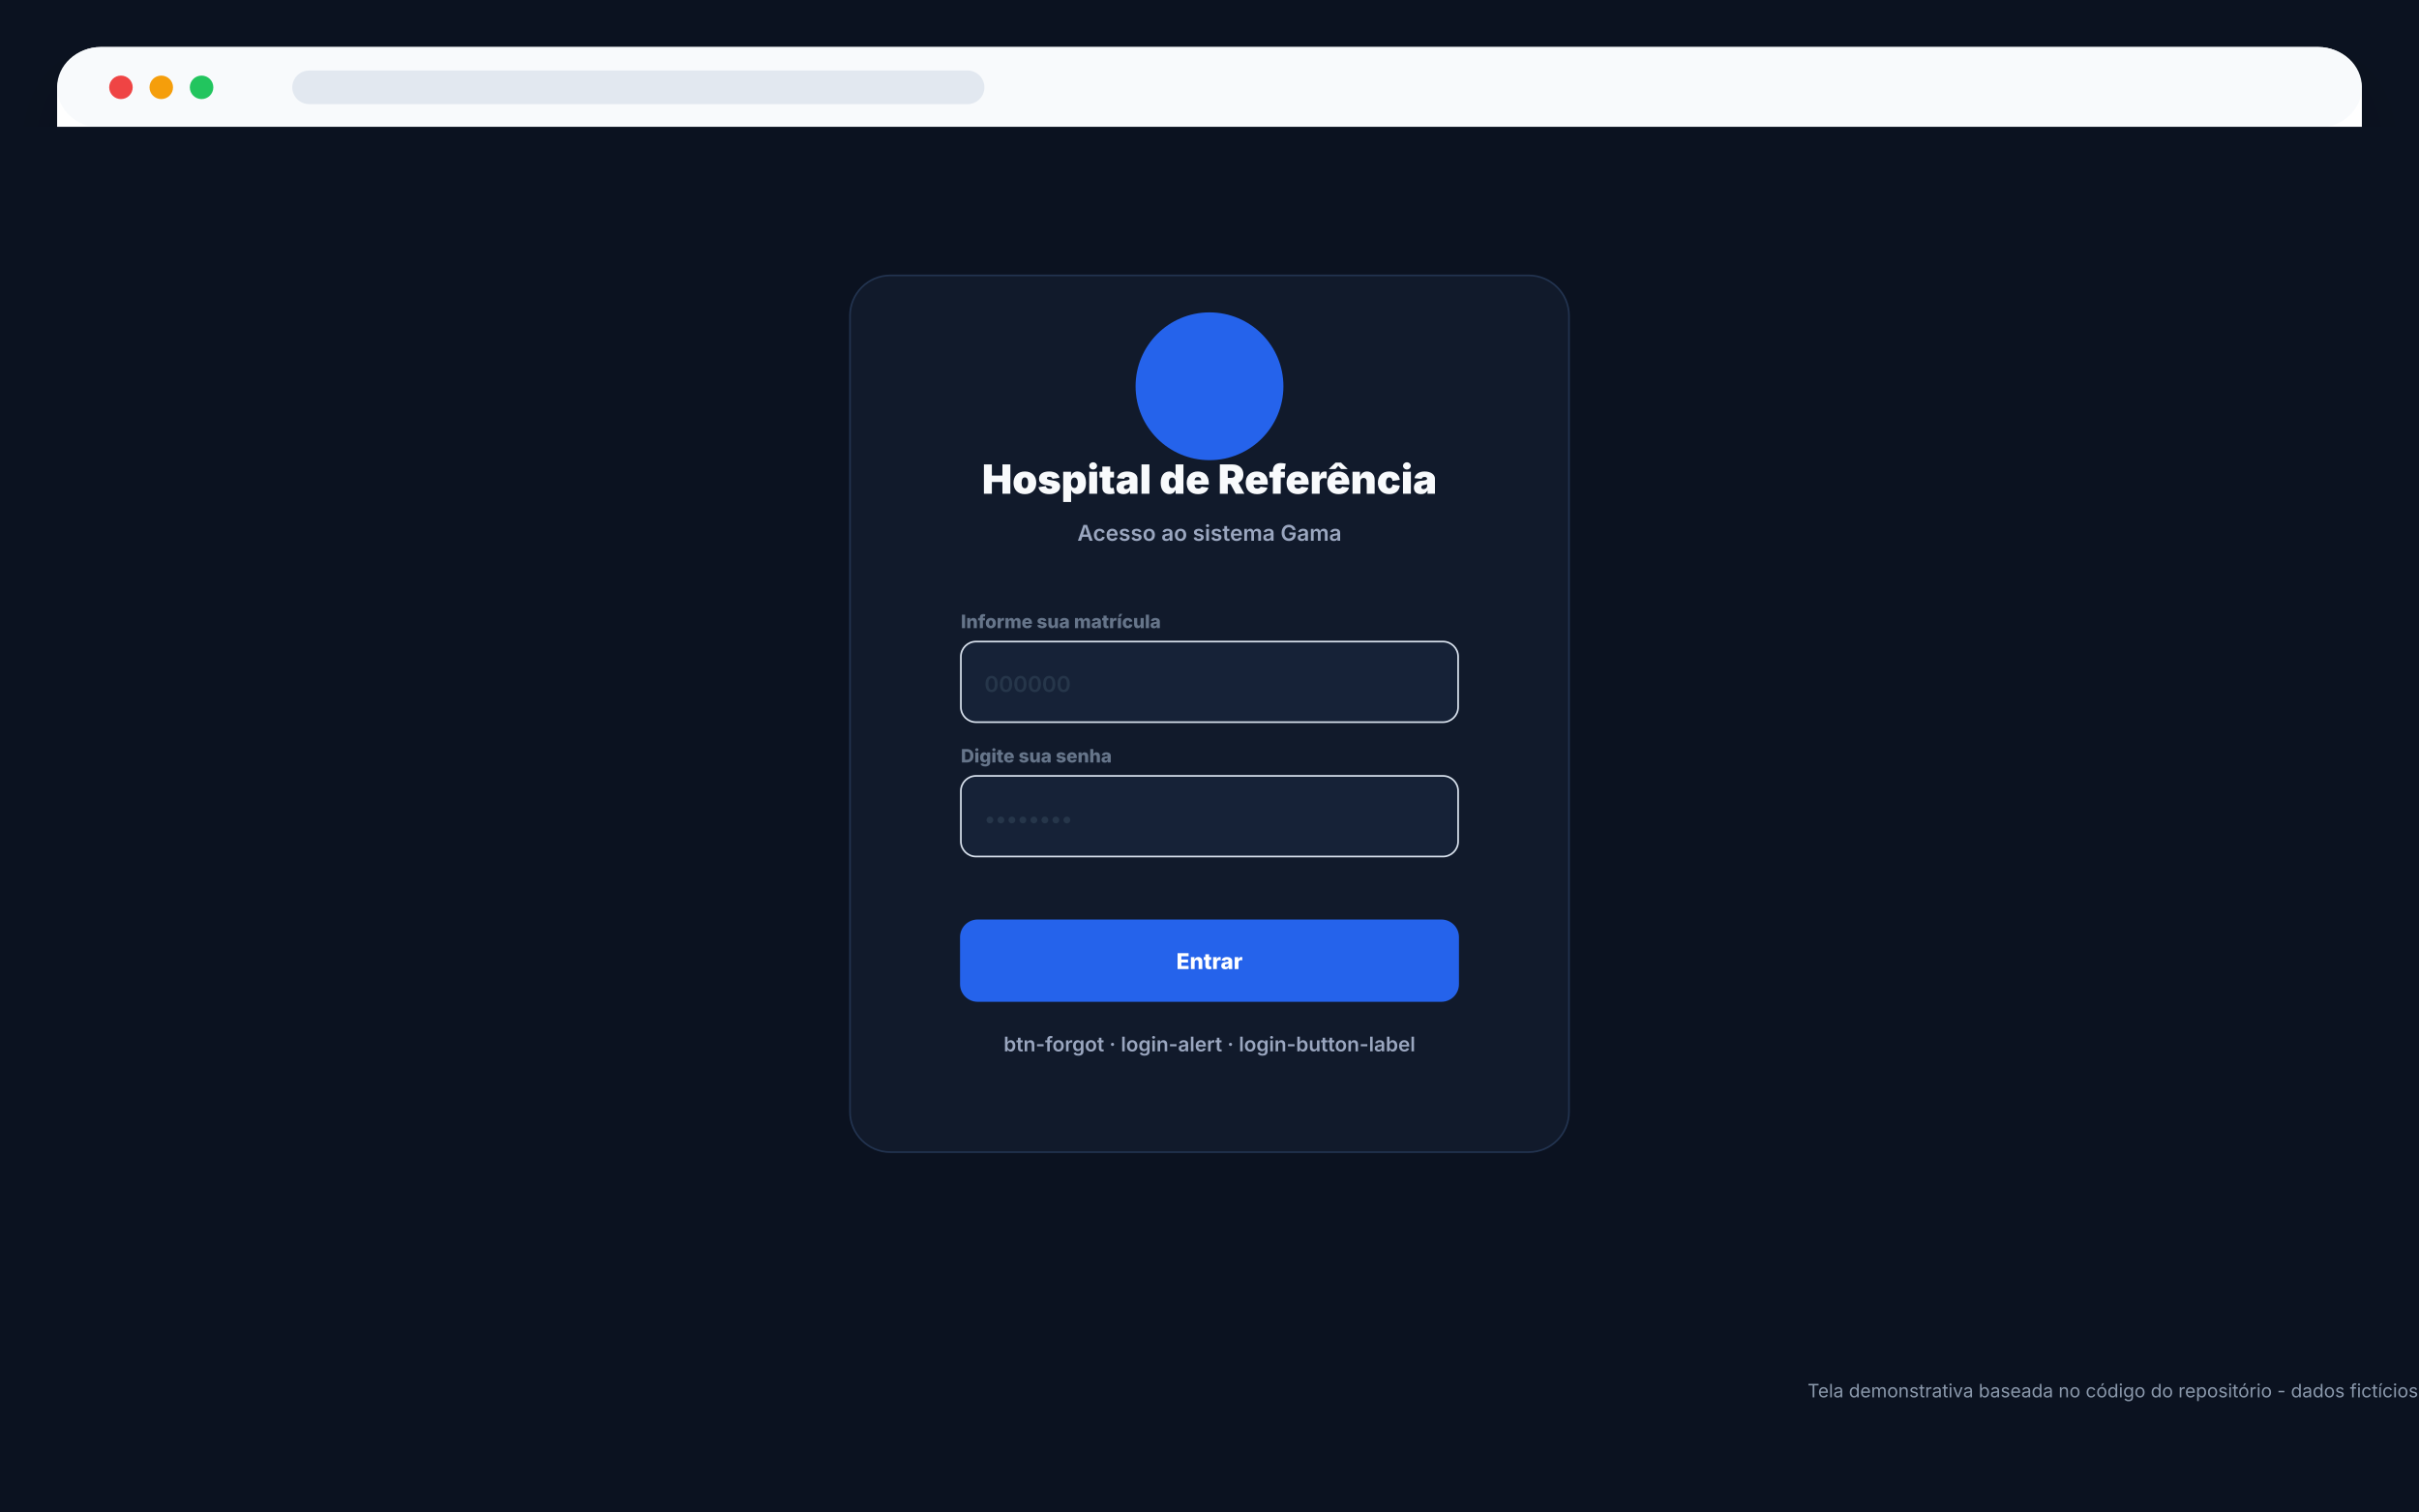
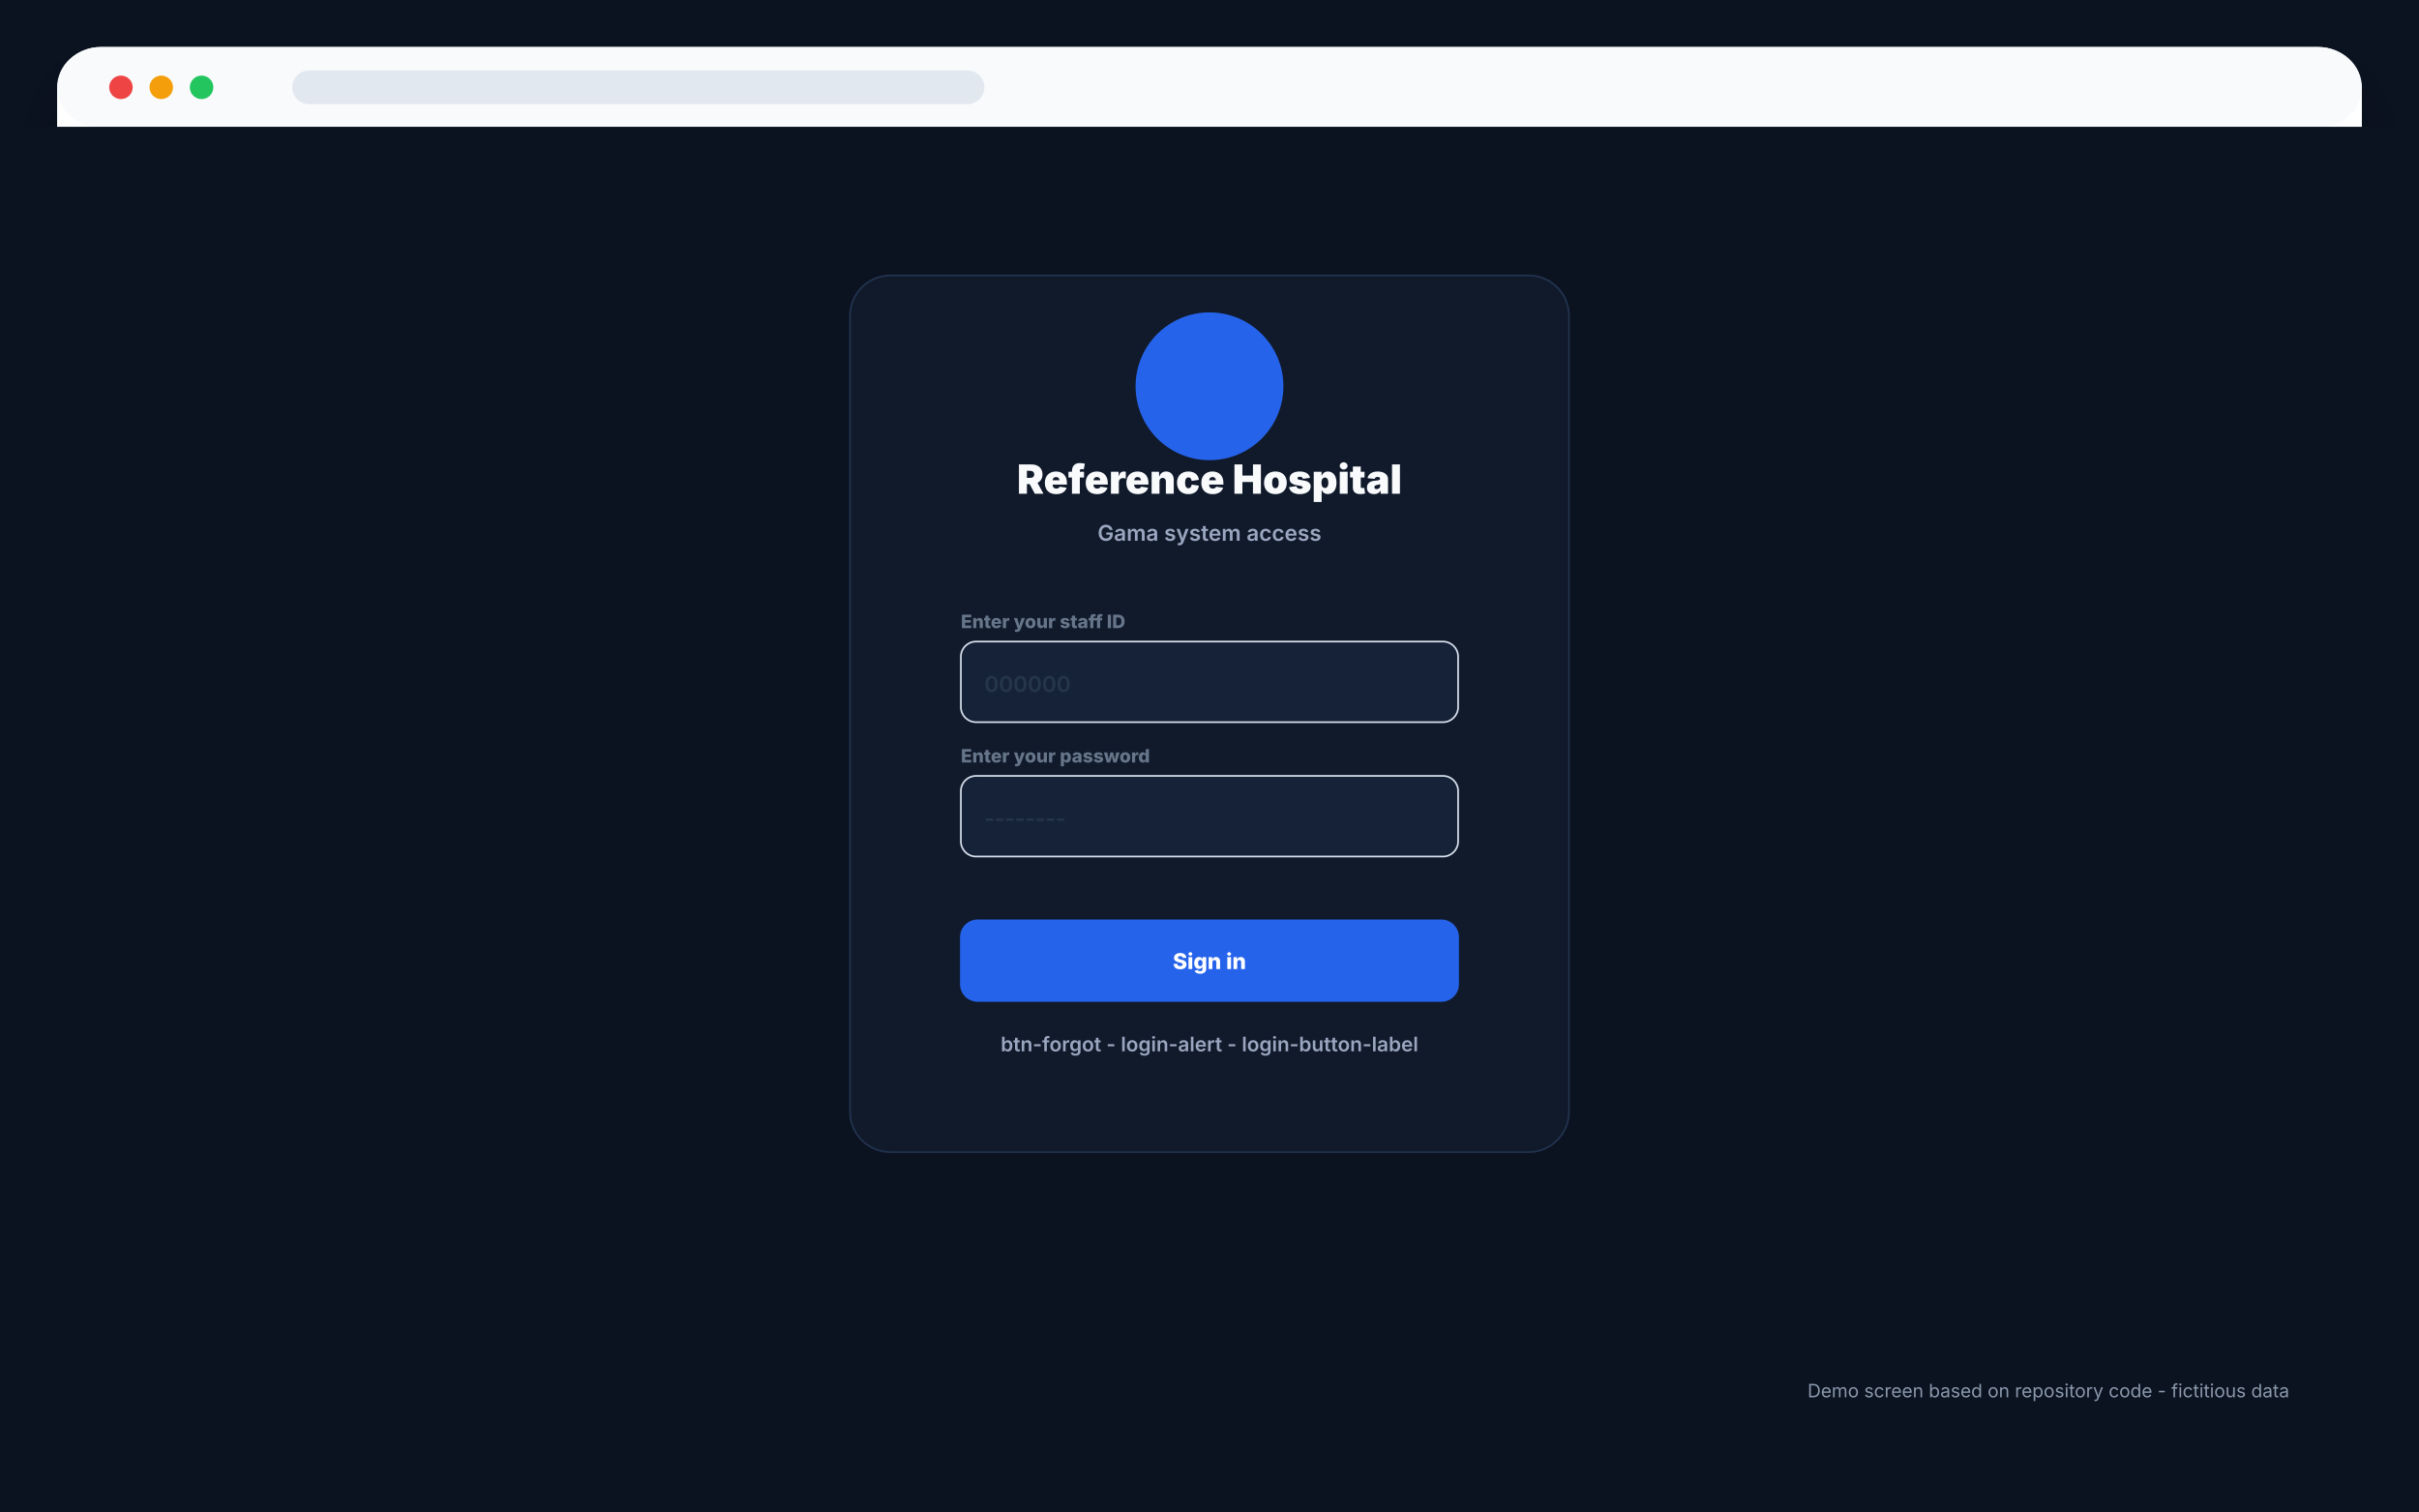
<svg xmlns="http://www.w3.org/2000/svg" width="1440" height="900" viewBox="0 0 1440 900" role="img">
  <defs>
    <filter id="shadow" x="-15%" y="-15%" width="130%" height="130%">
      <feDropShadow dx="0" dy="18" stdDeviation="18" flood-color="#0f172a" flood-opacity=".13" />
    </filter>
-     <style>.ui{font-family:Inter,Segoe UI,Arial,sans-serif;letter-spacing:0}</style>
+     <style>.ui{font-family:Inter,Monoe UI,Arial,sans-serif;letter-spacing:0}</style>
  </defs>
  <rect width="1440" height="900" fill="#0b1220" />
  <rect x="34" y="28" width="1372" height="824" rx="26" fill="#ffffff" filter="url(#shadow)" />
  <rect x="34" y="28" width="1372" height="48" rx="26" fill="#f8fafc" />
  <circle cx="72" cy="52" r="7" fill="#ef4444" />
  <circle cx="96" cy="52" r="7" fill="#f59e0b" />
  <circle cx="120" cy="52" r="7" fill="#22c55e" />
  <rect x="174" y="42" width="412" height="20" rx="10" fill="#e2e8f0" />
  <rect x="0" y="76" width="1440" height="824" rx="0" fill="#0b1220" stroke="#0b1220" />
  <rect x="506" y="164" width="428" height="522" rx="24" fill="#111a2b" stroke="#22334f" />
  <circle cx="720" cy="230" r="44" fill="#2563eb" stroke="none" stroke-width="1" />
-   <text x="720" y="294" class="ui" font-size="24" font-weight="850" fill="#f8fafc" text-anchor="middle">Hospital de Referência</text>
-   <text x="720" y="322" class="ui" font-size="13" font-weight="600" fill="#9aa6bf" text-anchor="middle">Acesso ao sistema Gama</text>
-   <text x="572" y="374" class="ui" font-size="11" font-weight="800" fill="#66758a">Informe sua matrícula</text>
+   <text x="720" y="294" class="ui" font-size="24" font-weight="850" fill="#f8fafc" text-anchor="middle">Reference Hospital</text>
+   <text x="720" y="322" class="ui" font-size="13" font-weight="600" fill="#9aa6bf" text-anchor="middle">Gama system access</text>
+   <text x="572" y="374" class="ui" font-size="11" font-weight="800" fill="#66758a">Enter your staff ID</text>
  <rect x="572" y="382" width="296" height="48" rx="9" fill="#162237" stroke="#d8e1ed" />
  <text x="586" y="412" class="ui" font-size="13" font-weight="600" fill="#26364a">000000</text>
-   <text x="572" y="454" class="ui" font-size="11" font-weight="800" fill="#66758a">Digite sua senha</text>
+   <text x="572" y="454" class="ui" font-size="11" font-weight="800" fill="#66758a">Enter your password</text>
  <rect x="572" y="462" width="296" height="48" rx="9" fill="#162237" stroke="#d8e1ed" />
-   <text x="586" y="492" class="ui" font-size="13" font-weight="600" fill="#26364a">••••••••</text>
+   <text x="586" y="492" class="ui" font-size="13" font-weight="600" fill="#26364a">--------</text>
  <rect x="572" y="548" width="296" height="48" rx="10" fill="#2563eb" stroke="#2563eb" />
-   <text x="720" y="577" class="ui" font-size="13" font-weight="800" fill="#ffffff" text-anchor="middle">Entrar</text>
-   <text x="720" y="626" class="ui" font-size="12" font-weight="600" fill="#9aa6bf" text-anchor="middle">btn-forgot · login-alert · login-button-label</text>
-   <text x="1076" y="832" class="ui" font-size="11" fill="#8a98ab">Tela demonstrativa baseada no código do repositório - dados fictícios</text>
+   <text x="720" y="577" class="ui" font-size="13" font-weight="800" fill="#ffffff" text-anchor="middle">Sign in</text>
+   <text x="720" y="626" class="ui" font-size="12" font-weight="600" fill="#9aa6bf" text-anchor="middle">btn-forgot - login-alert - login-button-label</text>
+   <text x="1076" y="832" class="ui" font-size="11" fill="#8a98ab">Demo screen based on repository code - fictitious data</text>
</svg>
